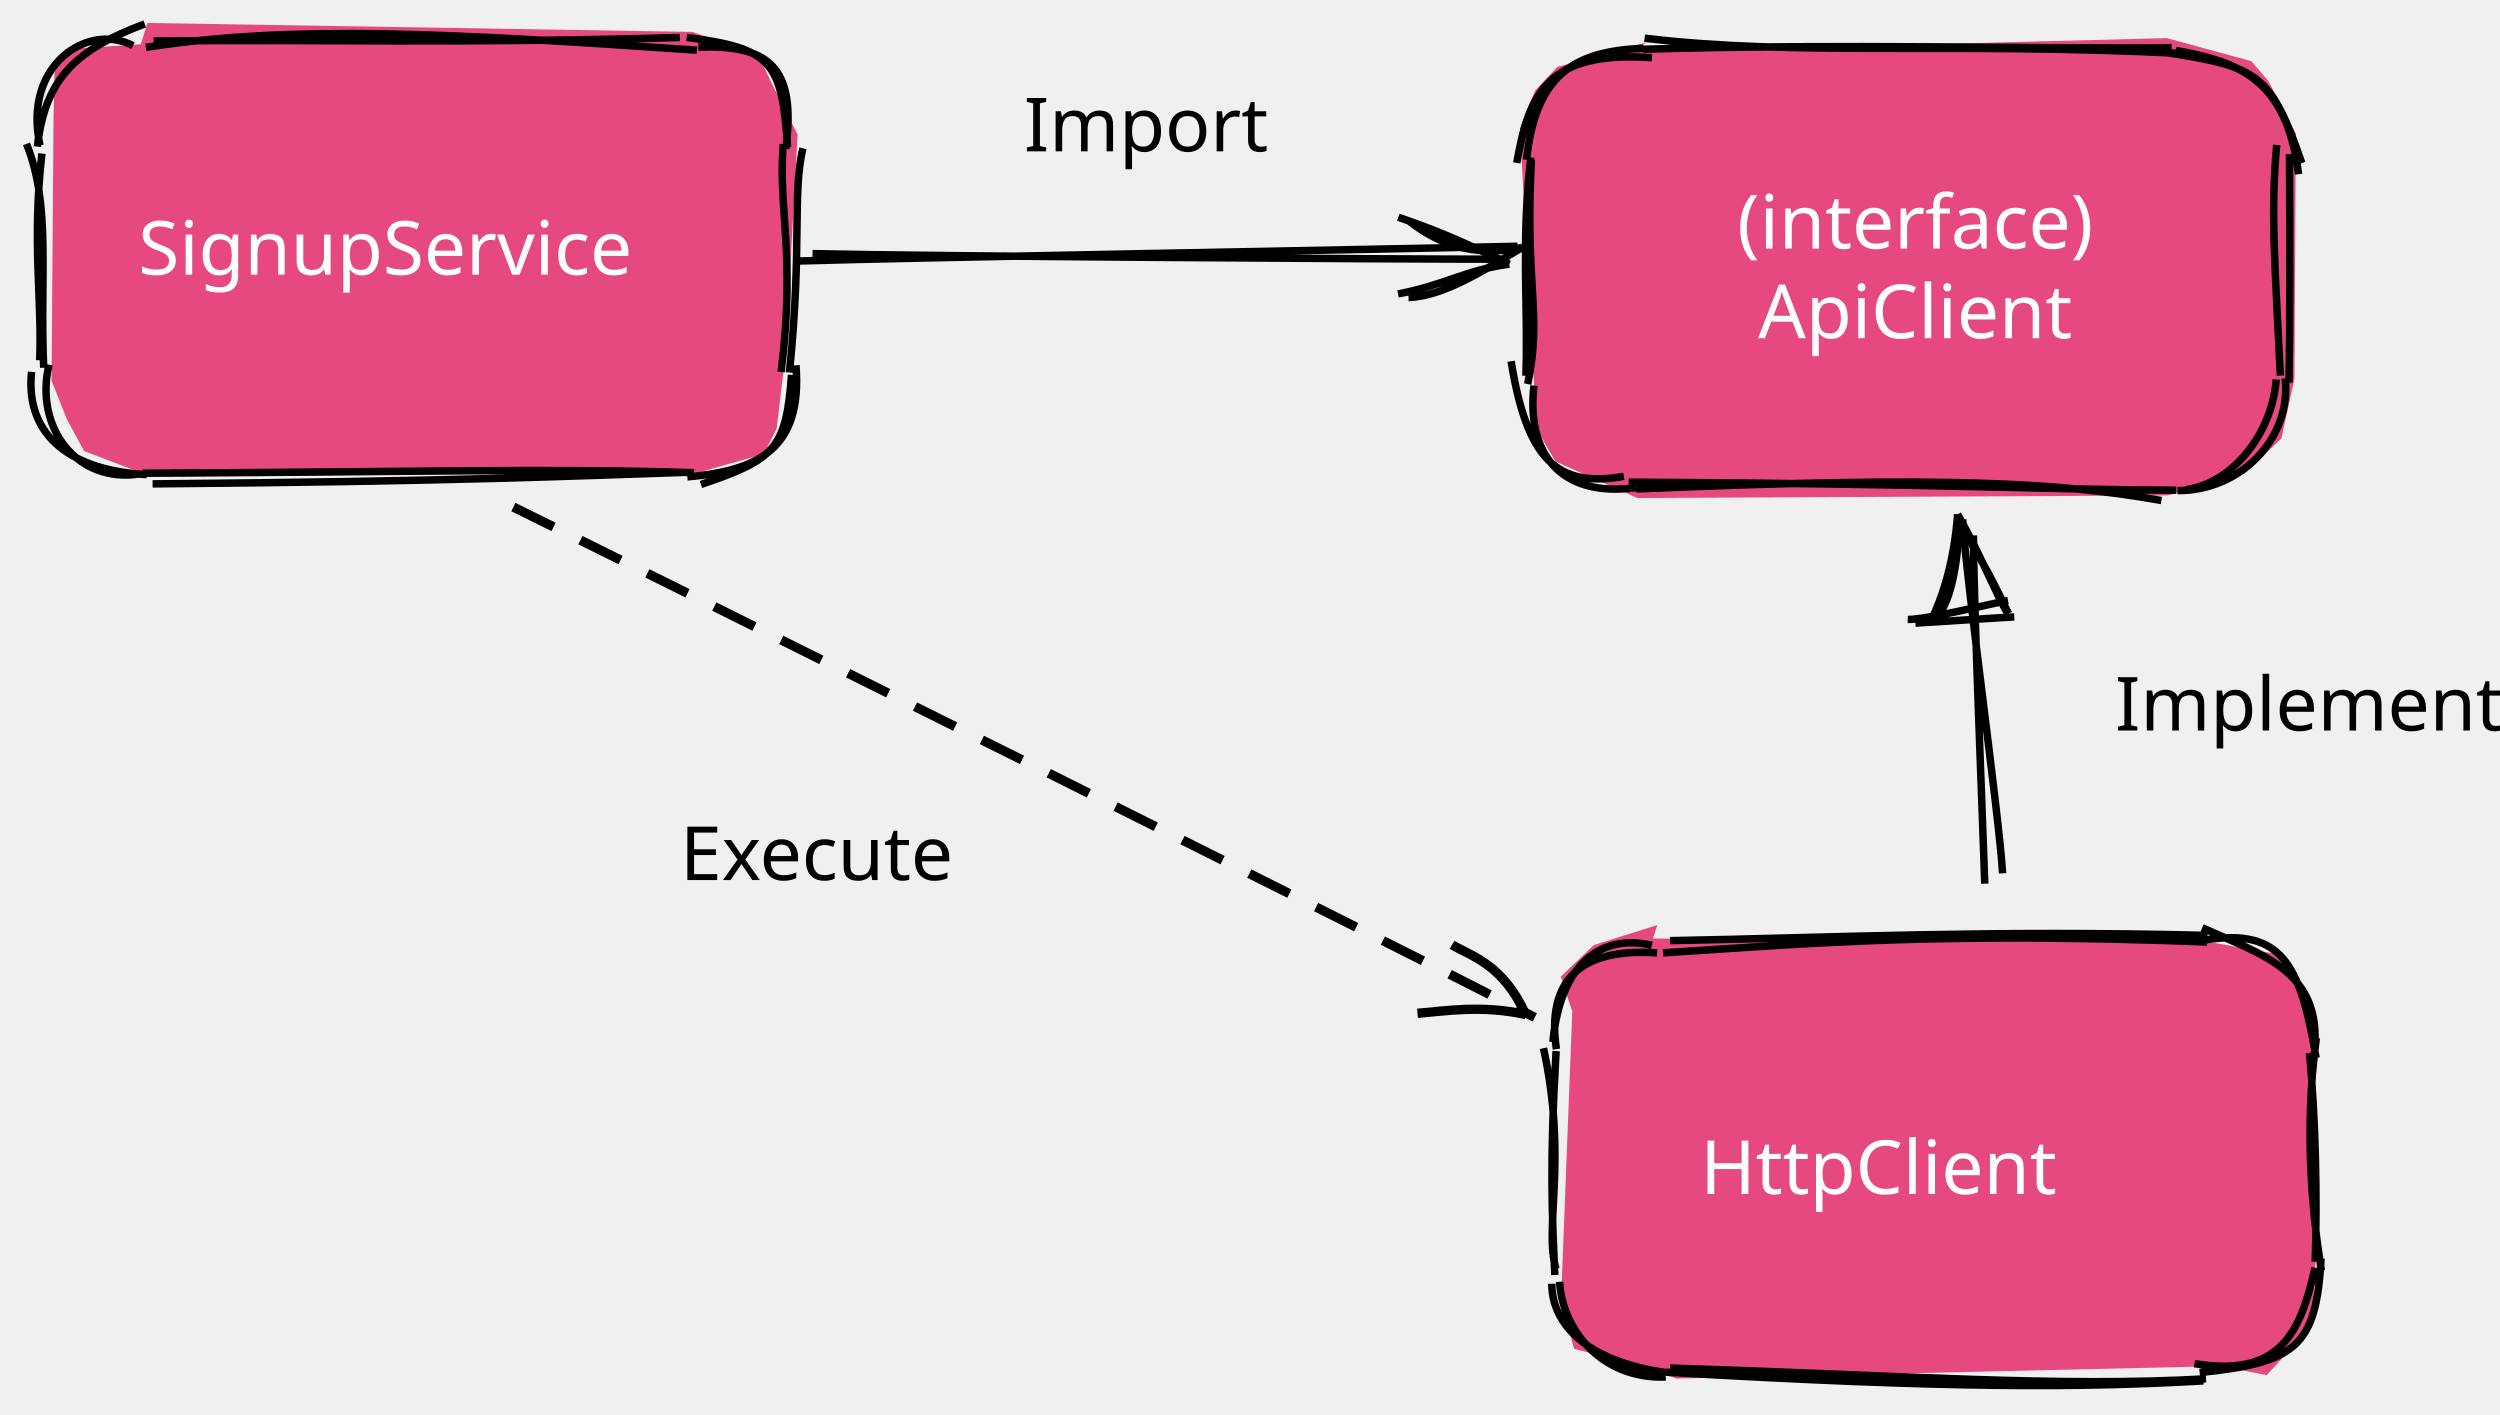
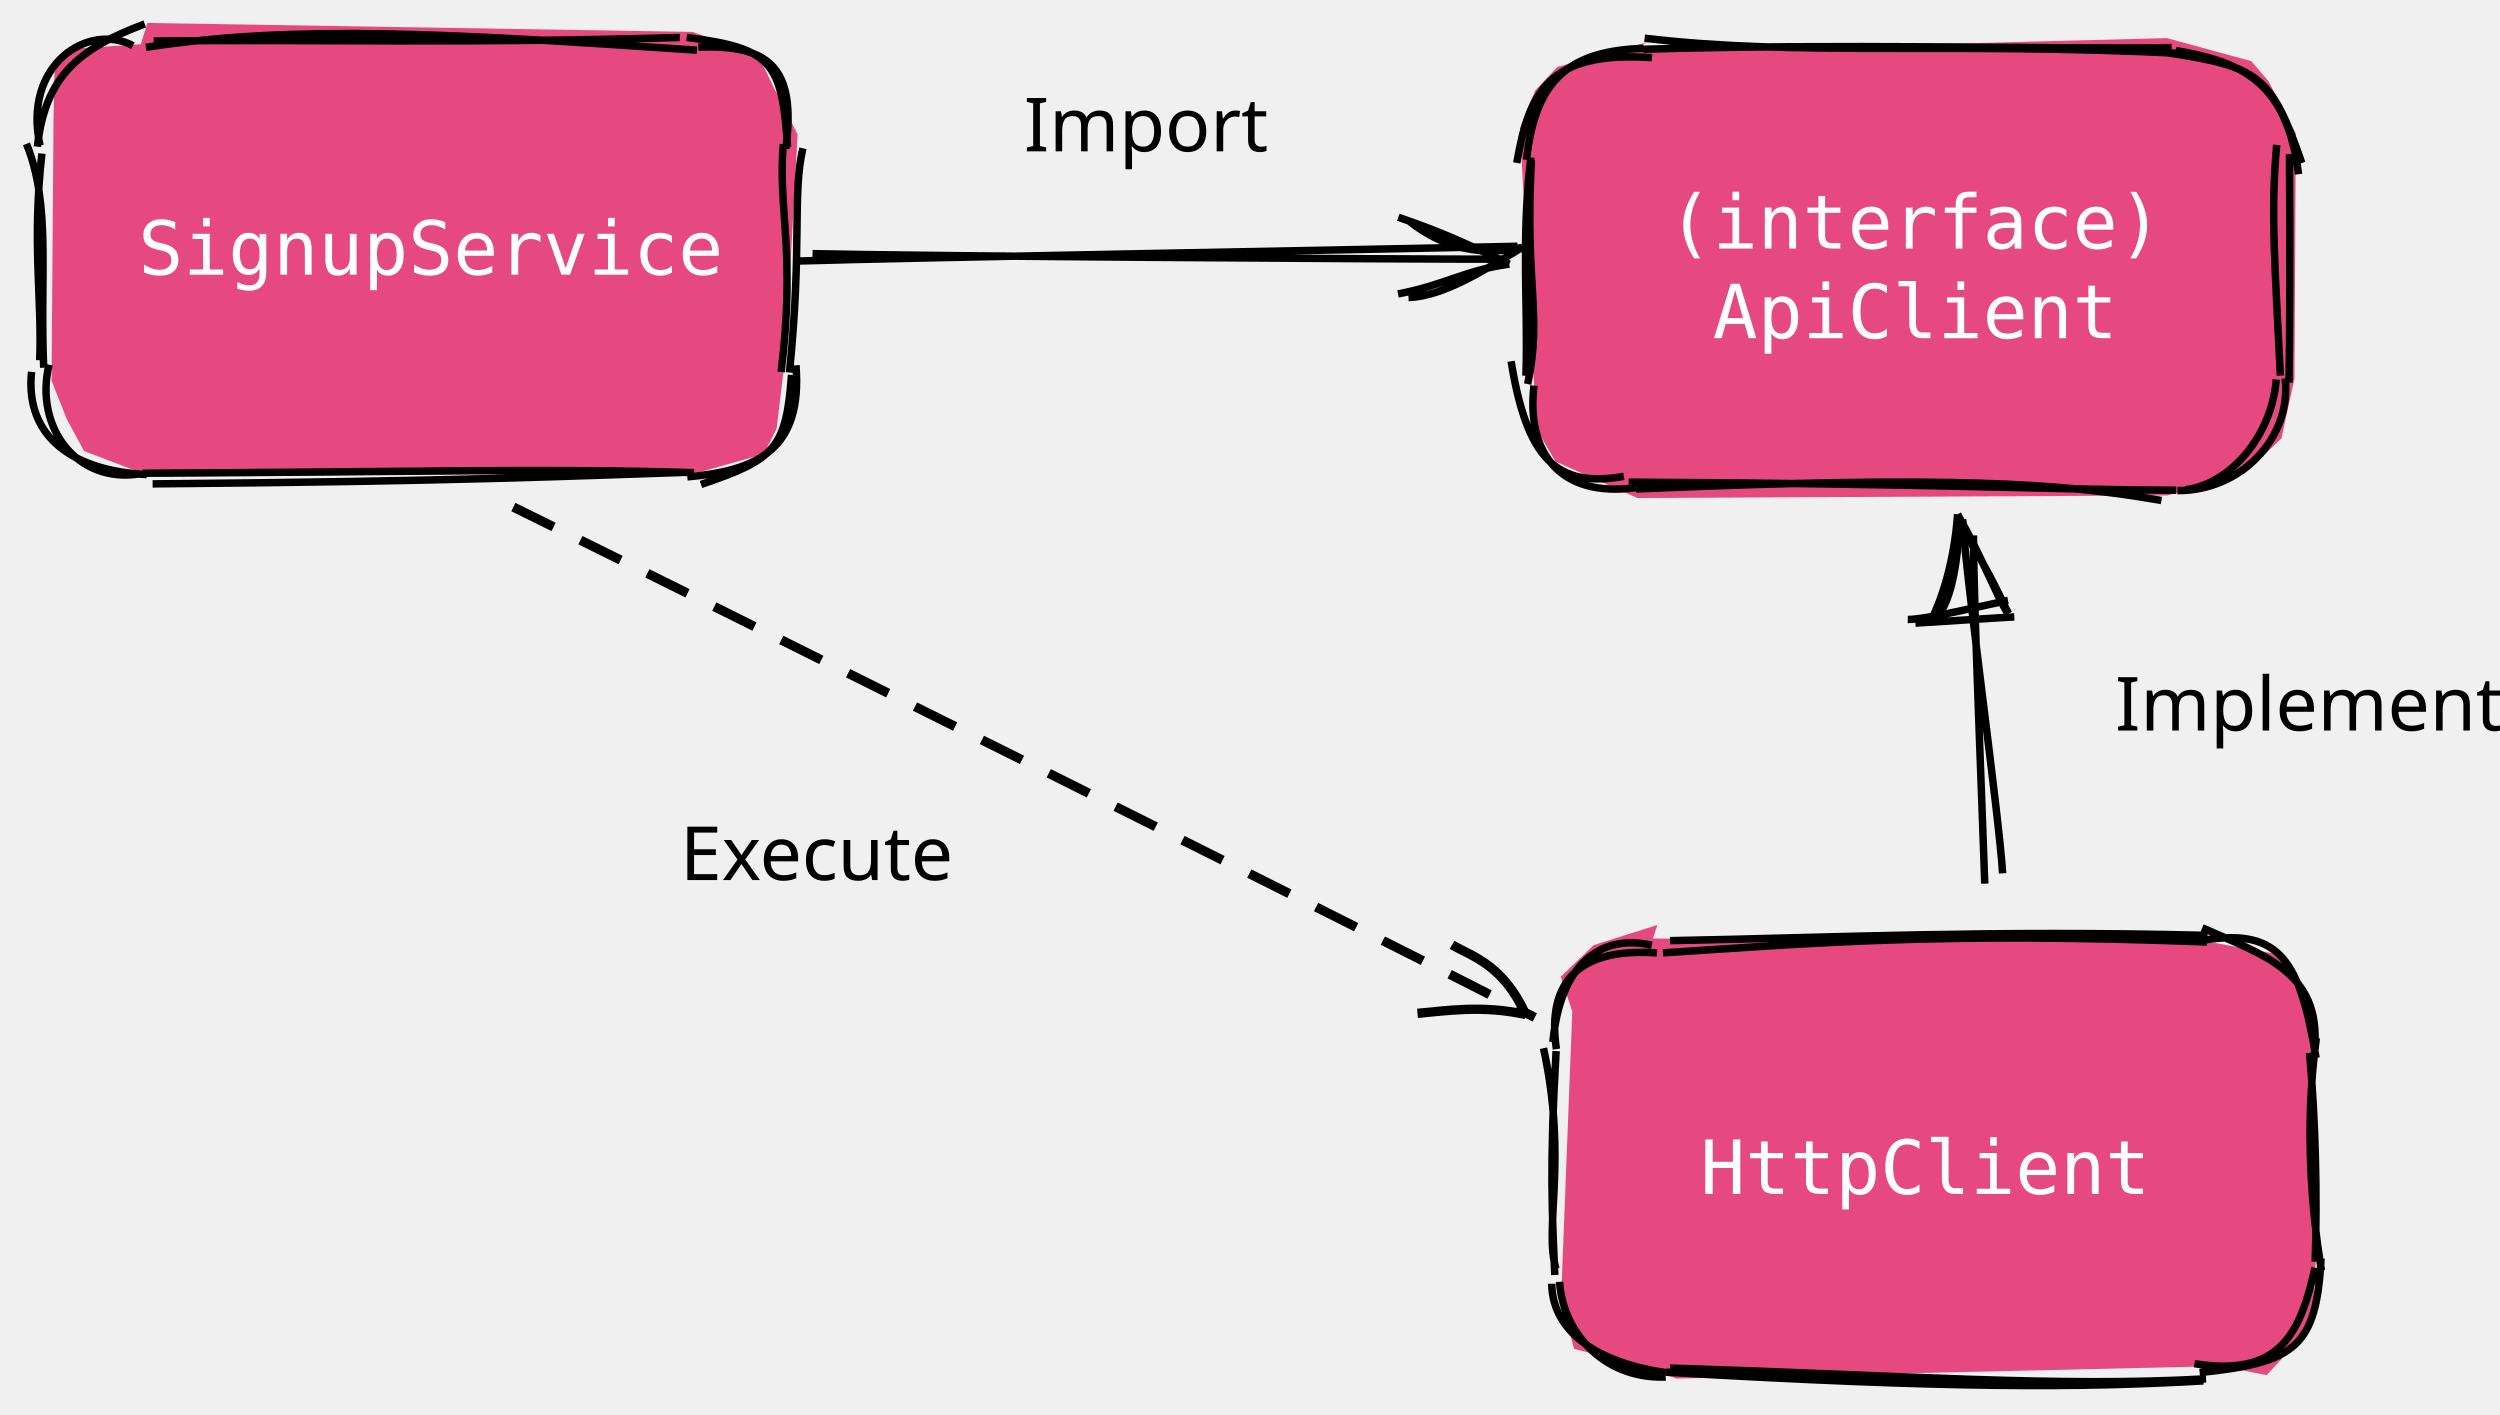
<svg xmlns="http://www.w3.org/2000/svg" version="1.1" viewBox="0 0 669 378.5">
-   <defs>
-     <style>@font-face{font-family:"Virgil";src:url(https://excalidraw.com/FG_Virgil.woff2)}@font-face{font-family:"Cascadia";src:url(https://excalidraw.com/Cascadia.woff2)}</style>
-   </defs>
  <g>
    <path fill="#e64980" stroke="none" stroke-width="0" d="M29.446 -3.852 L175.291 -1.467 L192.956 4.898 L197.138 13.546 L203.445 25.99 L200.189 84.98 L197.822 104.709 L194.389 111.522 L176.973 116.397 L30.402 117.549 L12.494 110.699 L7.898 102.195 L3.795 91.855 L4.318 22.331 L4.574 9.439 L7.516 3.135 L27.677 1.847" transform="translate(10 10) rotate(0 101.5 58.5)" />
    <path fill="none" stroke="#000" stroke-width="2" d="M25.996 1.837 M29.033 2.671 C69.121 -3.52, 110.918 -1.013, 176.513 3.427 M31.13 0.979 C74.055 0.477, 113.528 1.709, 171.919 0.033 M173.75 0 C196.467 2.949, 199.261 6.435, 200.748 29.32 M176.87 2.599 C195.666 1.948, 203.218 7.844, 200.275 29.798 M199.622 28.573 C198.067 45.579, 203.021 57.328, 199.026 89.547 M204.859 29.683 C201.961 41.999, 204.719 55.893, 201.249 89.689 M203 87.75 C204.775 110.154, 192.946 115.95, 173.925 117.621 M201.81 90.323 C200.376 110.126, 197.269 112.984, 177.587 119.645 M172.598 116.432 C145.002 117.304, 112.694 118.821, 30.837 119.485 M175.719 116.483 C136.771 115.276, 101.656 116.293, 28.196 116.632 M29.25 117 C10.168 116.068, -3.399 107.405, -1.558 89.509 M27.247 116.827 C10.679 119.411, -0.896 104.524, 3.114 87.582 M1.696 88.403 C0.616 63.531, 3.738 44.925, -2.912 28.491 M0.616 86.405 C1.3 70.145, -1.5 55.065, 1.213 31.089 M0 29.25 C2.113 10.581, 10.726 3.16, 28.734 -3.593 M0.712 28.94 C-4.066 7.159, 13.768 -4.089, 25.576 2.225" transform="translate(10 10) rotate(0 101.5 58.5)" />
  </g>
  <g>
-     <text x="0" y="19" fill="#fff" direction="ltr" font-family="Cascadia, Segoe UI Emoji" font-size="20" text-anchor="start" transform="translate(37 54.5) rotate(0 76 12)" style="white-space:pre">SignupService</text>
+     <text x="0" y="19" fill="#fff" direction="ltr" font-family="Consolas, Segoe UI Emoji" font-size="20" text-anchor="start" transform="translate(37 54.5) rotate(0 76 12)" style="white-space:pre">SignupService</text>
  </g>
  <g>
    <path fill="#e64980" stroke="none" stroke-width="0" d="M27.165 0.401 L171.36 -3.302 L193.959 2.871 L198.575 8.274 L205.854 22.235 L205.508 87.823 L202.012 103.809 L192.295 113.124 L171.445 119.088 L29.662 119.769 L7.752 109.997 L3.219 102.236 L2.219 93.179 L-1.777 20.862 L2.296 10.739 L8.216 4.416 L32.457 -2.274" transform="translate(408.5 13.5) rotate(0 101.5 58.5)" />
    <path fill="none" stroke="#000" stroke-width="2" d="M29.266 -2.154 M31.59 -3.274 C73.179 1.644, 111.742 -2.319, 176.171 0.834 M31.242 -0.316 C84.587 -1.897, 136.326 -0.329, 172.633 -0.756 M173.75 0 C190.322 2.996, 203.414 7.375, 206.594 33.118 M171.427 0.607 C195.707 4.35, 199.285 6.349, 207.463 30.135 M200.75 25.279 C199.049 43.618, 200.33 57.559, 201.725 87.018 M204.167 27.721 C204.315 52.195, 204.283 76.392, 204.039 88.898 M203 87.75 C204.826 103.794, 190.956 117.966, 174.186 117.784 M200.625 88.035 C199.511 102.697, 188.718 115.922, 176.445 117.527 M169.896 120.437 C143.533 115.762, 112.949 113.742, 29.315 117.358 M173.878 117.684 C141.992 117.616, 109.213 115.898, 27.327 115.518 M29.25 117 C8.604 119.78, -0.06 107.335, 1.992 89.688 M26.041 113.969 C7.908 117.217, 0.066 109.116, -4.126 83.178 M0.308 89.277 C4.283 70.449, -0.515 62.941, 1.314 29.34 M-0.164 87.056 C0.452 68.308, -1.509 50.874, 1.162 28.635 M0 29.25 C2.421 6.578, 12.601 0.136, 31.309 -0.576 M-2.618 30.097 C0.661 11.445, 5.582 0.004, 33.575 1.939" transform="translate(408.5 13.5) rotate(0 101.5 58.5)" />
  </g>
  <g>
    <path fill="#e64980" stroke="none" stroke-width="0" d="M25.837 -0.356 L176.171 0.834 L194.527 4.127 L201.64 15.41 L201.91 25.034 L203.185 85.834 L202.208 103.34 L190.062 116.481 L177.618 114.072 L32.246 117.414 L9.05 110.564 L4.721 109.455 L1.226 96.742 L4.24 19.164 L1.156 9.87 L9.969 1.404 L27 -3.971" transform="translate(416.5 251.5) rotate(0 101.5 58.5)" />
    <path fill="none" stroke="#000" stroke-width="2" d="M25.725 -0.906 M28.518 3.49 C68.437 0.924, 102.07 -2.136, 174.073 0.582 M30.398 0.218 C73.923 -0.588, 116.085 -2.648, 174.233 -1.188 M173.75 0 C193.708 -3.034, 199.041 5.809, 203.285 31.593 M172.812 -3.22 C188.818 3.952, 204.728 8.324, 202.882 29.253 M203.358 26.276 C199.981 51.014, 202.303 73.43, 204.7 88.466 M201.518 30.246 C203.173 48.209, 203.594 68.284, 203.042 86.146 M203 87.75 C199.024 105.648, 193.438 117.058, 170.719 113.412 M204.622 85.291 C203.354 109.007, 197.7 113.151, 172.123 115.808 M173.84 117.468 C134.191 119.702, 93.429 116.561, 30.411 114.585 M173.135 118.03 C140.093 119.889, 105.426 120.104, 29.318 115.691 M29.25 117 C11.436 117.575, 1.474 103.626, 0.847 91.511 M29.253 115.806 C8.116 112.766, -1.207 102.947, -1.245 92.029 M-0.114 88.032 C-3.471 77.057, 3.126 59.19, -3.464 29.001 M-0.441 89.687 C-1.129 73.409, -1.89 60.643, -0.082 29.768 M0 29.25 C-2.776 10.826, 6.458 2.062, 26.918 3.499 M-0.952 27.341 C0.994 6.602, 11.684 -1.728, 25.533 1.451" transform="translate(416.5 251.5) rotate(0 101.5 58.5)" />
  </g>
  <g>
    <g>
      <path fill="none" stroke="#000" stroke-width="2" d="M-1.787 0.889 C29.595 -0.067, 158.545 -2.305, 191.076 -3.071 M2.439 -1.097 C33.202 -0.399, 157.137 0.398, 188.88 0.397" transform="translate(215 68.97045) rotate(0 94.64483 -1.091061)" />
    </g>
    <g>
      <path fill="none" stroke="#000" stroke-width="2" d="M161.918 10.655 C171.31 10.279, 181.683 3.627, 192.348 -2.767 M159.107 9.68 C171.636 7.333, 177.004 3.305, 188.883 1.713" transform="translate(215 68.97045) rotate(0 94.64483 -1.091061)" />
    </g>
    <g>
      <path fill="none" stroke="#000" stroke-width="2" d="M161.999 -9.866 C171.749 -2.044, 182.09 -0.496, 192.348 -2.767 M159.188 -10.841 C171.298 -6.65, 176.641 -4.14, 188.883 1.713" transform="translate(215 68.97045) rotate(0 94.64483 -1.091061)" />
    </g>
  </g>
  <g>
    <g>
      <path fill="none" stroke="#000" stroke-dasharray="12 8" stroke-width="2.5" d="M-1.808 -1.116 C43.866 21.32, 226.166 112.232, 271.518 135.455" transform="translate(139.1871 136.8104) rotate(0 134.8546 67.16987)" />
    </g>
    <g>
      <path fill="none" stroke="#000" stroke-width="2.5" d="M240.132 134.36 C247.368 133.743, 257.569 132.067, 269.103 134.692" transform="translate(139.1871 136.8104) rotate(0 134.8546 67.16987)" />
    </g>
    <g>
      <path fill="none" stroke="#000" stroke-width="2.5" d="M249.371 116.036 C254.779 119.143, 263.043 121.31, 269.103 134.692" transform="translate(139.1871 136.8104) rotate(0 134.8546 67.16987)" />
    </g>
  </g>
  <g>
    <g>
      <path fill="none" stroke="#000" stroke-width="2" d="M-0.773 -0.535 C-1.284 -16.575, -3.85 -78.238, -3.788 -93.726 M4.003 -3.294 C3.074 -18.964, -5.851 -82.235, -6.69 -98.046" transform="translate(531.897 237) rotate(0 -1.343707 -49.29042)" />
    </g>
    <g>
      <path fill="none" stroke="#000" stroke-width="2" d="M5.622 -72.794 C4.136 -75.43, 0.926 -83.49, -7.504 -96.655 M5.28 -73.008 C2.013 -78.305, -1.218 -87.35, -8.045 -99.375" transform="translate(531.897 237) rotate(0 -1.343707 -49.29042)" />
    </g>
    <g>
      <path fill="none" stroke="#000" stroke-width="2" d="M-14.793 -70.705 C-10.719 -73.801, -8.332 -82.434, -7.504 -96.655 M-15.135 -70.919 C-12.062 -77.218, -8.93 -86.913, -8.045 -99.375" transform="translate(531.897 237) rotate(0 -1.343707 -49.29042)" />
    </g>
  </g>
  <g>
-     <text x="64.5" y="19" fill="#fff" direction="ltr" font-family="Cascadia, Segoe UI Emoji" font-size="20" text-anchor="middle" transform="translate(448 47.5) rotate(0 64.5 24)" style="white-space:pre">(interface)</text>
-     <text x="64.5" y="43" fill="#fff" direction="ltr" font-family="Cascadia, Segoe UI Emoji" font-size="20" text-anchor="middle" transform="translate(448 47.5) rotate(0 64.5 24)" style="white-space:pre">ApiClient</text>
+     <text x="64.5" y="19" fill="#fff" direction="ltr" font-family="Consolas, Segoe UI Emoji" font-size="20" text-anchor="middle" transform="translate(448 47.5) rotate(0 64.5 24)" style="white-space:pre">(interface)</text>
+     <text x="64.5" y="43" fill="#fff" direction="ltr" font-family="Consolas, Segoe UI Emoji" font-size="20" text-anchor="middle" transform="translate(448 47.5) rotate(0 64.5 24)" style="white-space:pre">ApiClient</text>
  </g>
  <g>
-     <text x="0" y="19" fill="#fff" direction="ltr" font-family="Cascadia, Segoe UI Emoji" font-size="20" text-anchor="start" transform="translate(455 300.5) rotate(0 58.5 12)" style="white-space:pre">HttpClient</text>
+     <text x="0" y="19" fill="#fff" direction="ltr" font-family="Consolas, Segoe UI Emoji" font-size="20" text-anchor="start" transform="translate(455 300.5) rotate(0 58.5 12)" style="white-space:pre">HttpClient</text>
  </g>
  <g>
    <text x="0" y="23" fill="#000" direction="ltr" font-family="Virgil, Segoe UI Emoji" font-size="20" text-anchor="start" transform="translate(566 172.5) rotate(0 46.5 16)" style="white-space:pre">Implement</text>
  </g>
  <g>
    <text x="0" y="23" fill="#000" direction="ltr" font-family="Virgil, Segoe UI Emoji" font-size="20" text-anchor="start" transform="translate(274 17.5) rotate(0 32 16)" style="white-space:pre">Import</text>
  </g>
  <g>
    <text x="0" y="23" fill="#000" direction="ltr" font-family="Virgil, Segoe UI Emoji" font-size="20" text-anchor="start" transform="translate(182 212.5) rotate(0 38.5 16)" style="white-space:pre">Execute</text>
  </g>
  <g>
    <g>
      <path fill="none" stroke="#000" stroke-width="2" d="M2.565 2.746 C7.6 2.483, 24.892 1.273, 29.024 1.089 M0.512 1.769 C5.375 1.846, 23.227 -2.536, 27.342 -3.331" transform="translate(510 164) rotate(0 14.76807 -0.2922535)" />
    </g>
  </g>
</svg>
